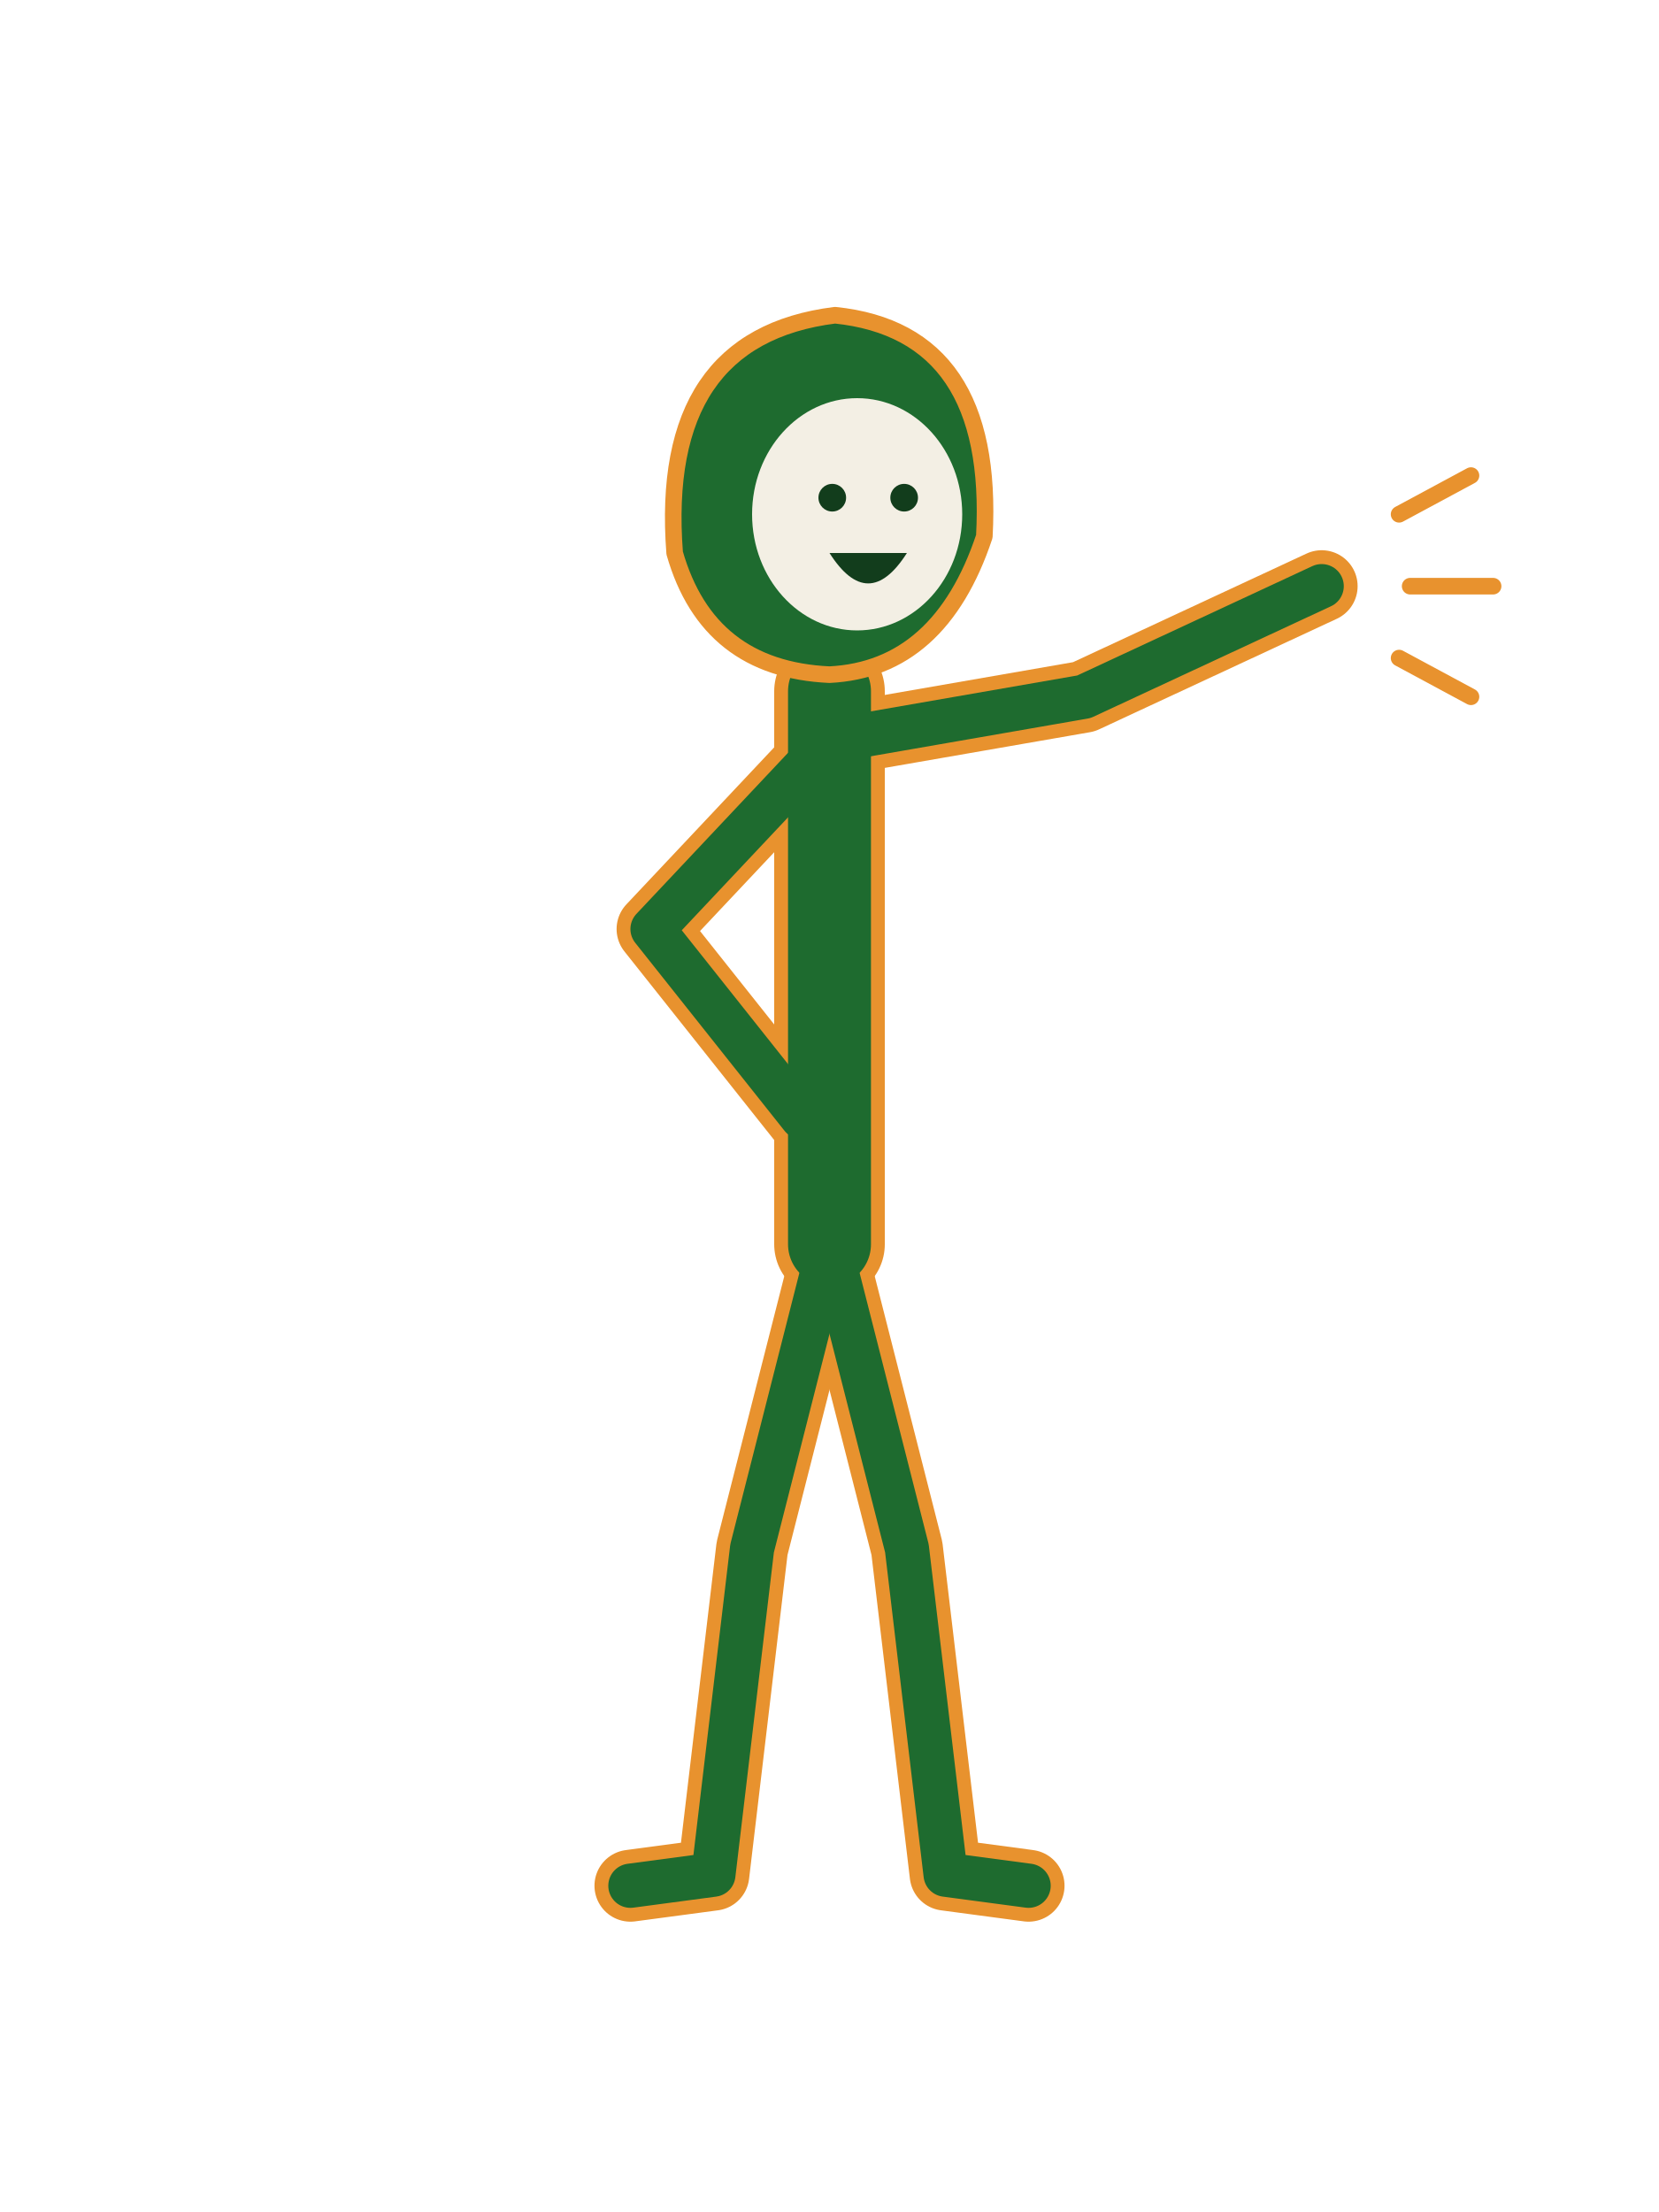
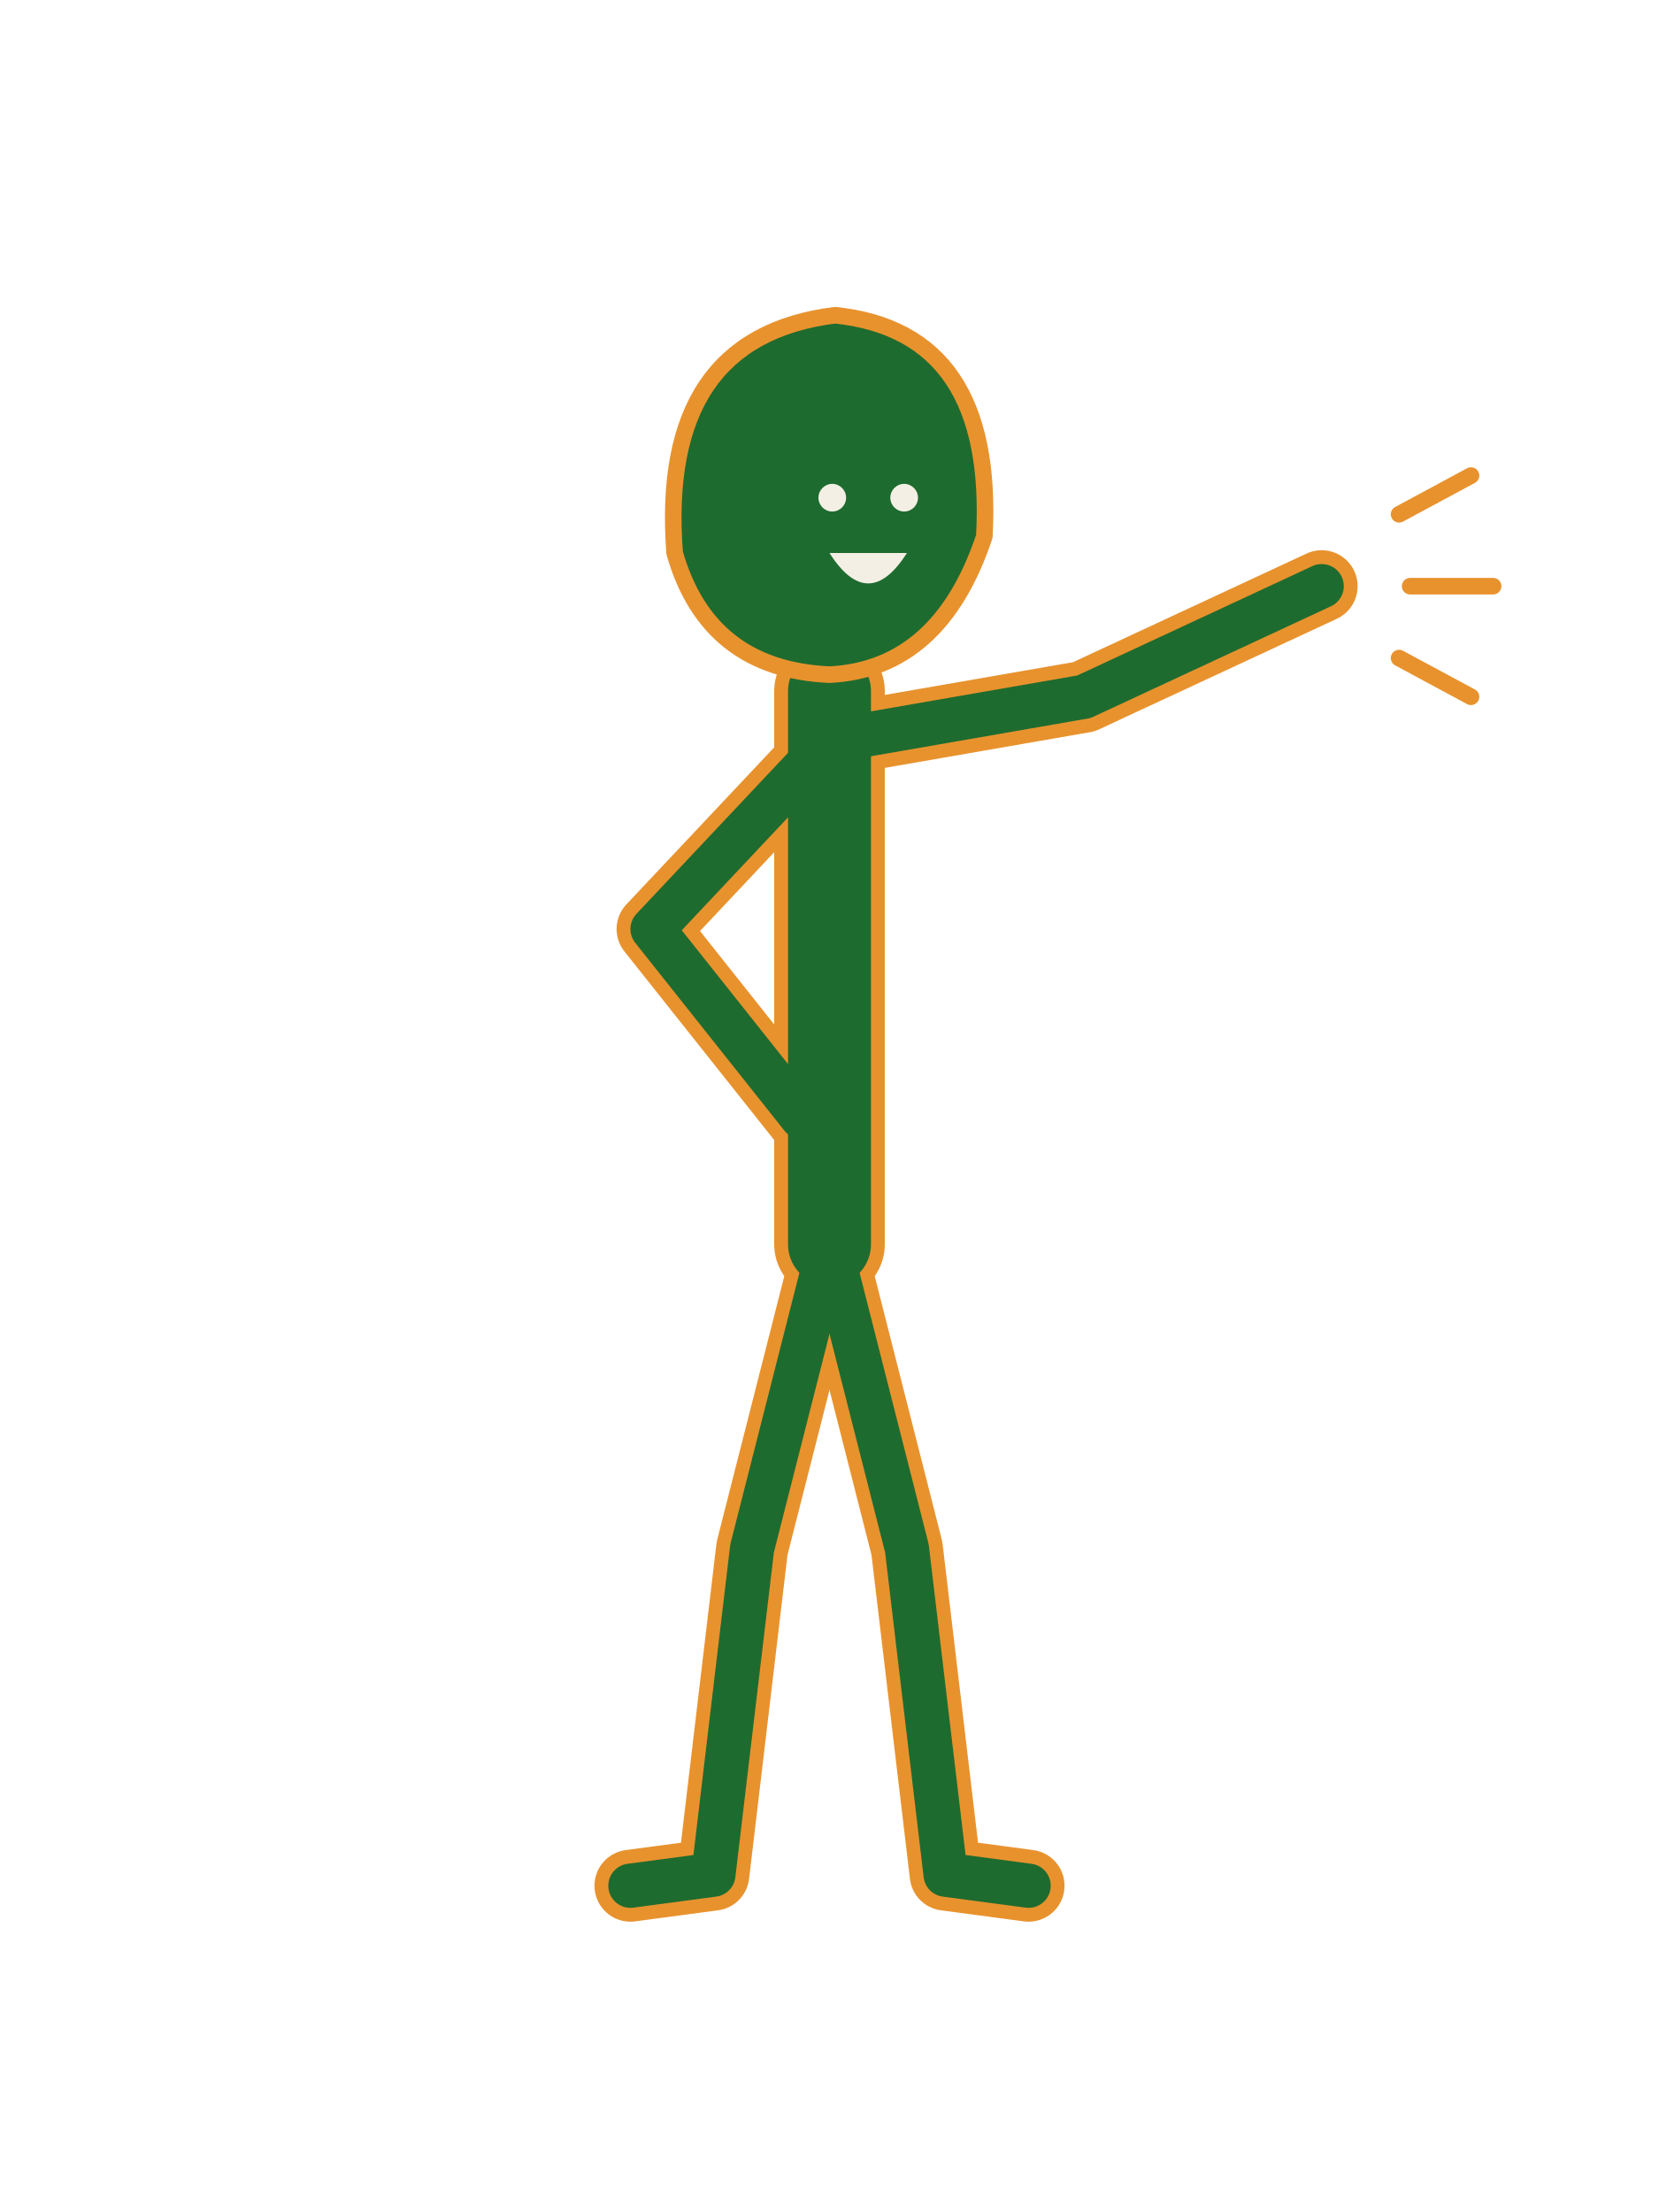
<svg xmlns="http://www.w3.org/2000/svg" width="600" height="800" viewBox="0 0 600 800">
+   <defs>
+     <radialGradient id="glow">
+       <stop offset="0" stop-color="#e8922e" stop-opacity=".18" />
+       <stop offset="1" stop-color="#e8922e" stop-opacity="0" />
+     </radialGradient>
+   </defs>
  <polyline points="300,250 300,450" fill="none" stroke="#e8922e" stroke-width="40" stroke-linecap="round" stroke-linejoin="round" />
  <polyline points="300,268 392,252 478,212" fill="none" stroke="#e8922e" stroke-width="26" stroke-linecap="round" stroke-linejoin="round" />
  <polyline points="300,268 236,336 290,404" fill="none" stroke="#e8922e" stroke-width="26" stroke-linecap="round" stroke-linejoin="round" />
  <polyline points="300,450 272,560 258,678 228,682" fill="none" stroke="#e8922e" stroke-width="26" stroke-linecap="round" stroke-linejoin="round" />
  <polyline points="300,450 328,560 342,678 372,682" fill="none" stroke="#e8922e" stroke-width="26" stroke-linecap="round" stroke-linejoin="round" />
  <polyline points="300,250 300,450" fill="none" stroke="#1e6b2f" stroke-width="30" stroke-linecap="round" stroke-linejoin="round" />
  <polyline points="300,268 392,252 478,212" fill="none" stroke="#1e6b2f" stroke-width="16" stroke-linecap="round" stroke-linejoin="round" />
  <polyline points="300,268 236,336 290,404" fill="none" stroke="#1e6b2f" stroke-width="16" stroke-linecap="round" stroke-linejoin="round" />
  <polyline points="300,450 272,560 258,678 228,682" fill="none" stroke="#1e6b2f" stroke-width="16" stroke-linecap="round" stroke-linejoin="round" />
  <polyline points="300,450 328,560 342,678 372,682" fill="none" stroke="#1e6b2f" stroke-width="16" stroke-linecap="round" stroke-linejoin="round" />
  <path d="M244,200 Q238,122 302,114 Q360,120 356,194 Q340,242 300,244 Q256,242 244,200Z" fill="#1e6b2f" stroke="#e8922e" stroke-width="6" stroke-linejoin="round" />
-   <ellipse cx="310" cy="186" rx="38" ry="42" fill="#f3efe4" />
-   <circle cx="301.0" cy="180" r="5" fill="#123d1c" />
-   <circle cx="327.0" cy="180" r="5" fill="#123d1c" />
-   <path d="M300.0,200 Q314.0,222 328.0,200Z" fill="#123d1c" />
+   <circle cx="301.0" cy="180" r="5" fill="#f3efe4" />
+   <circle cx="327.0" cy="180" r="5" fill="#f3efe4" />
+   <path d="M300.0,200 Q314.0,222 328.0,200Z" fill="#f3efe4" />
  <path d="M506,186 l26,-14" fill="none" stroke="#e8922e" stroke-width="6" stroke-linecap="round" />
  <path d="M510,212 l30,0" fill="none" stroke="#e8922e" stroke-width="6" stroke-linecap="round" />
  <path d="M506,238 l26,14" fill="none" stroke="#e8922e" stroke-width="6" stroke-linecap="round" />
</svg>
